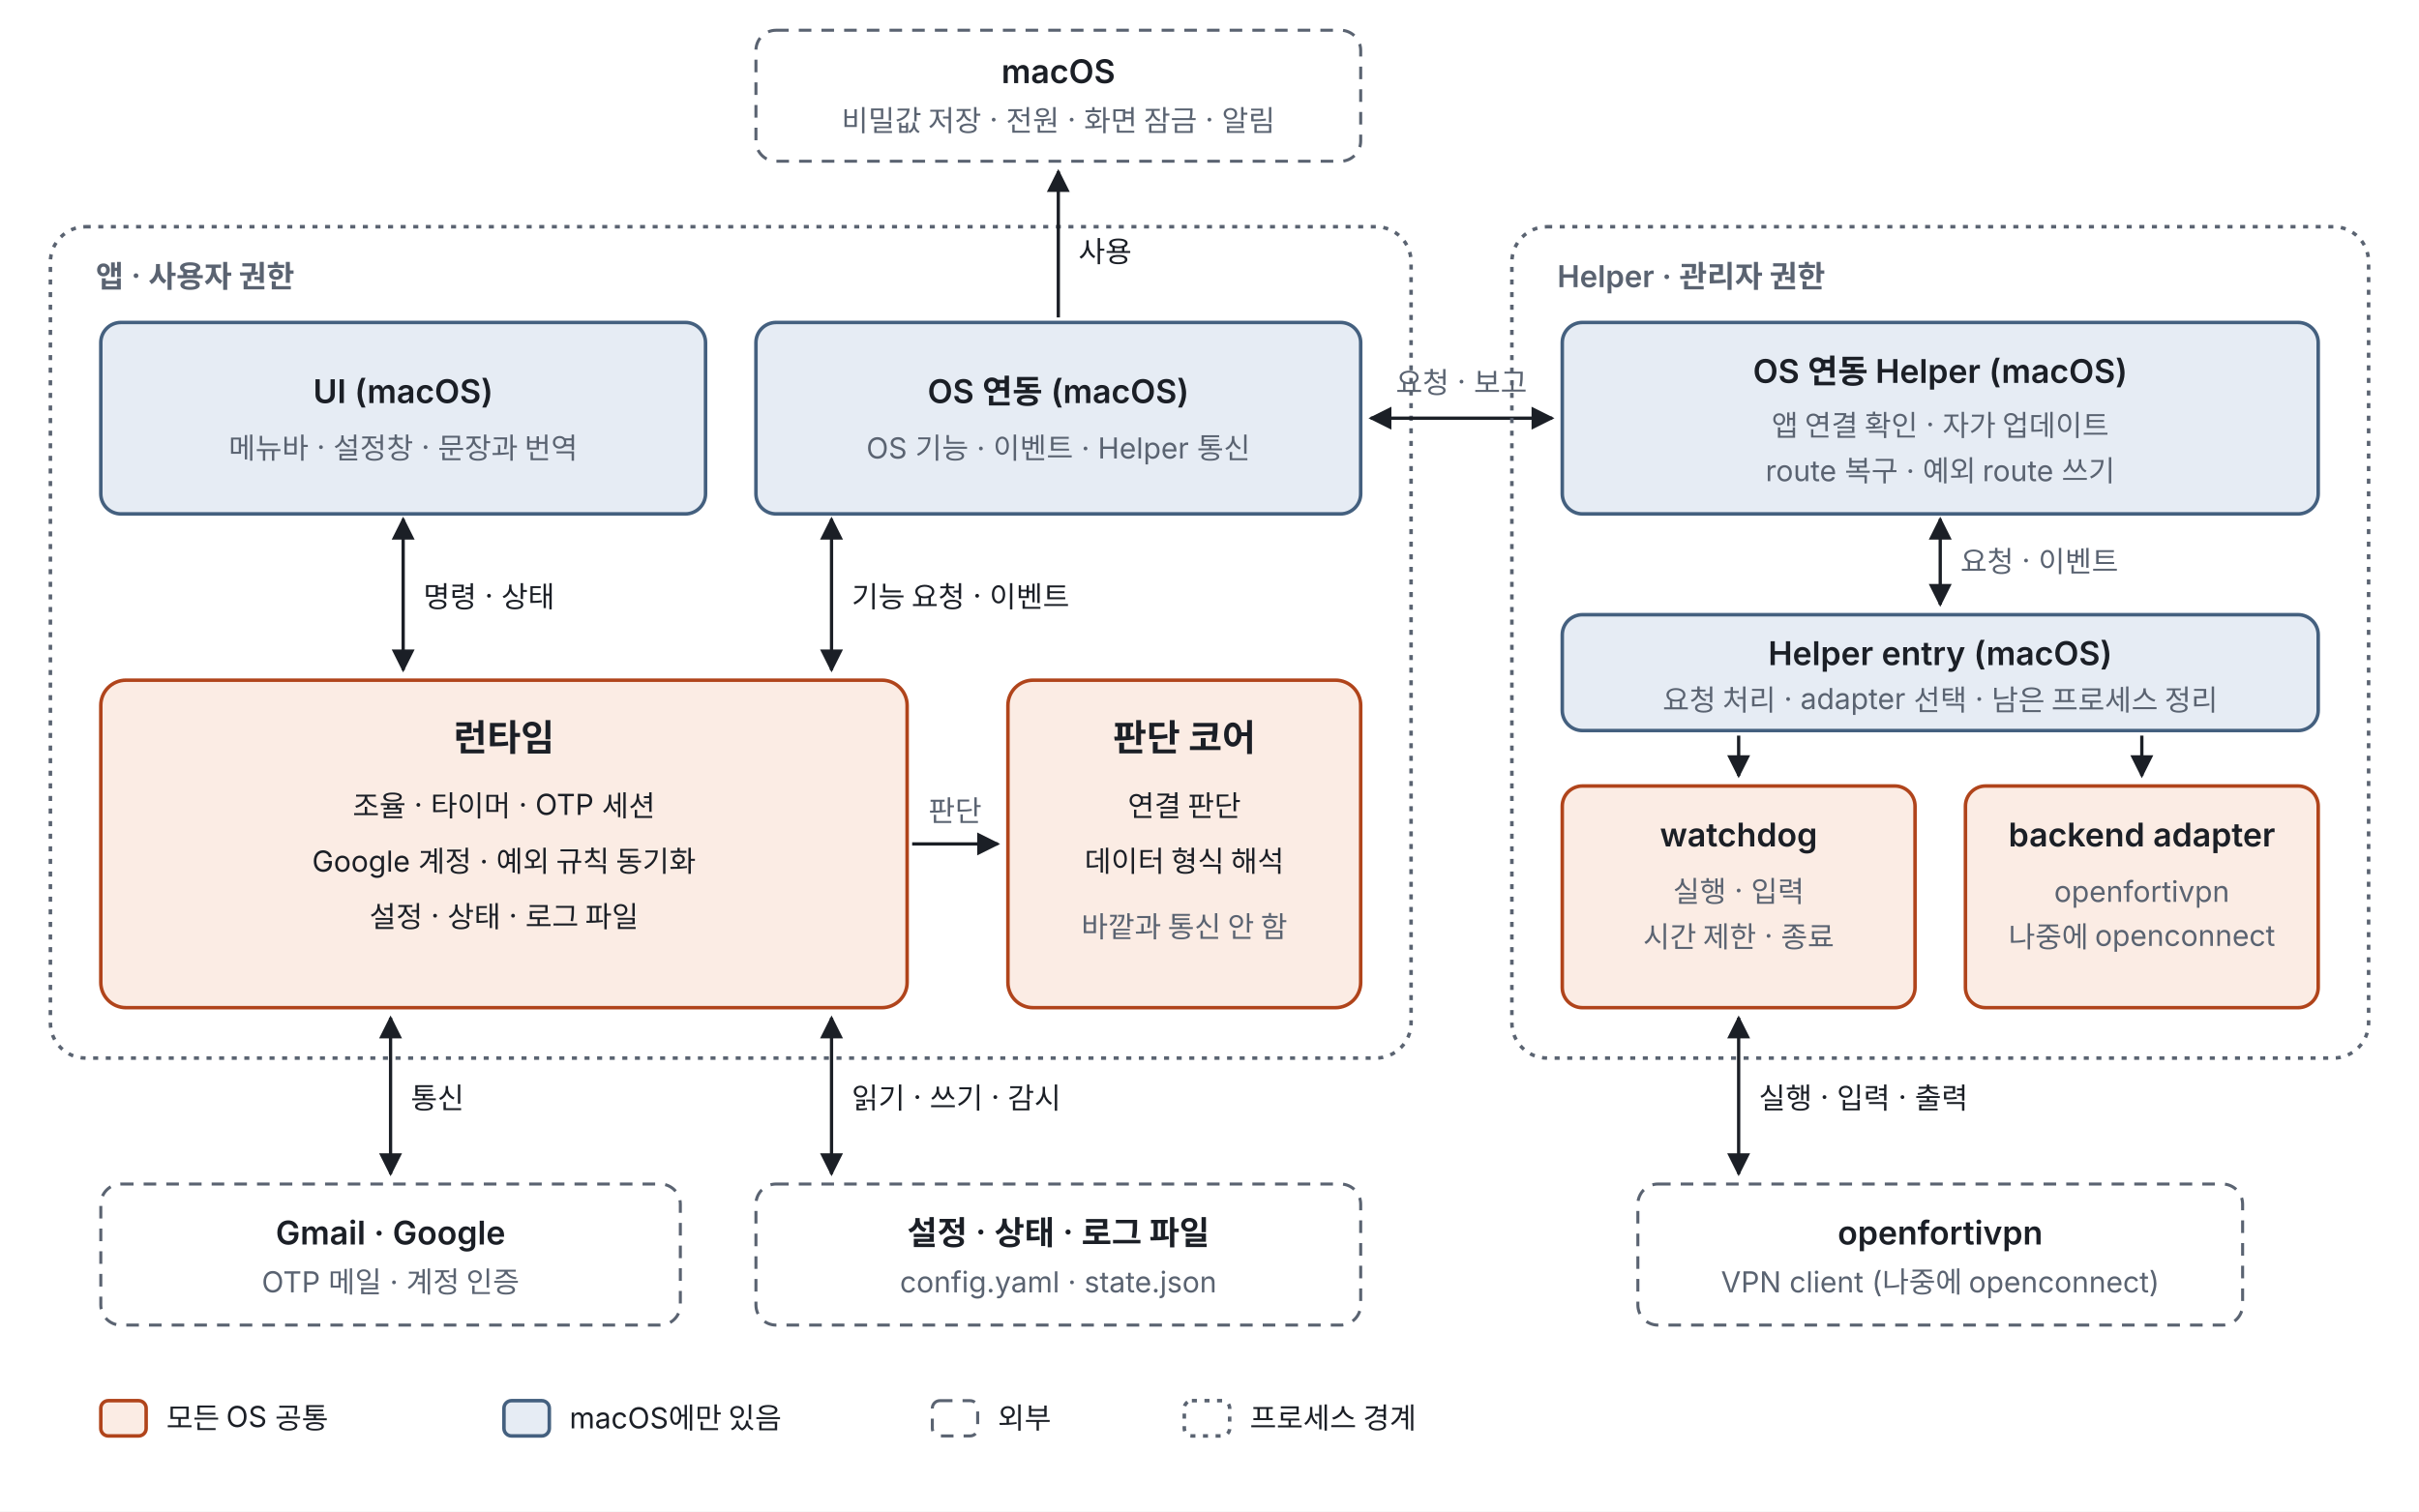
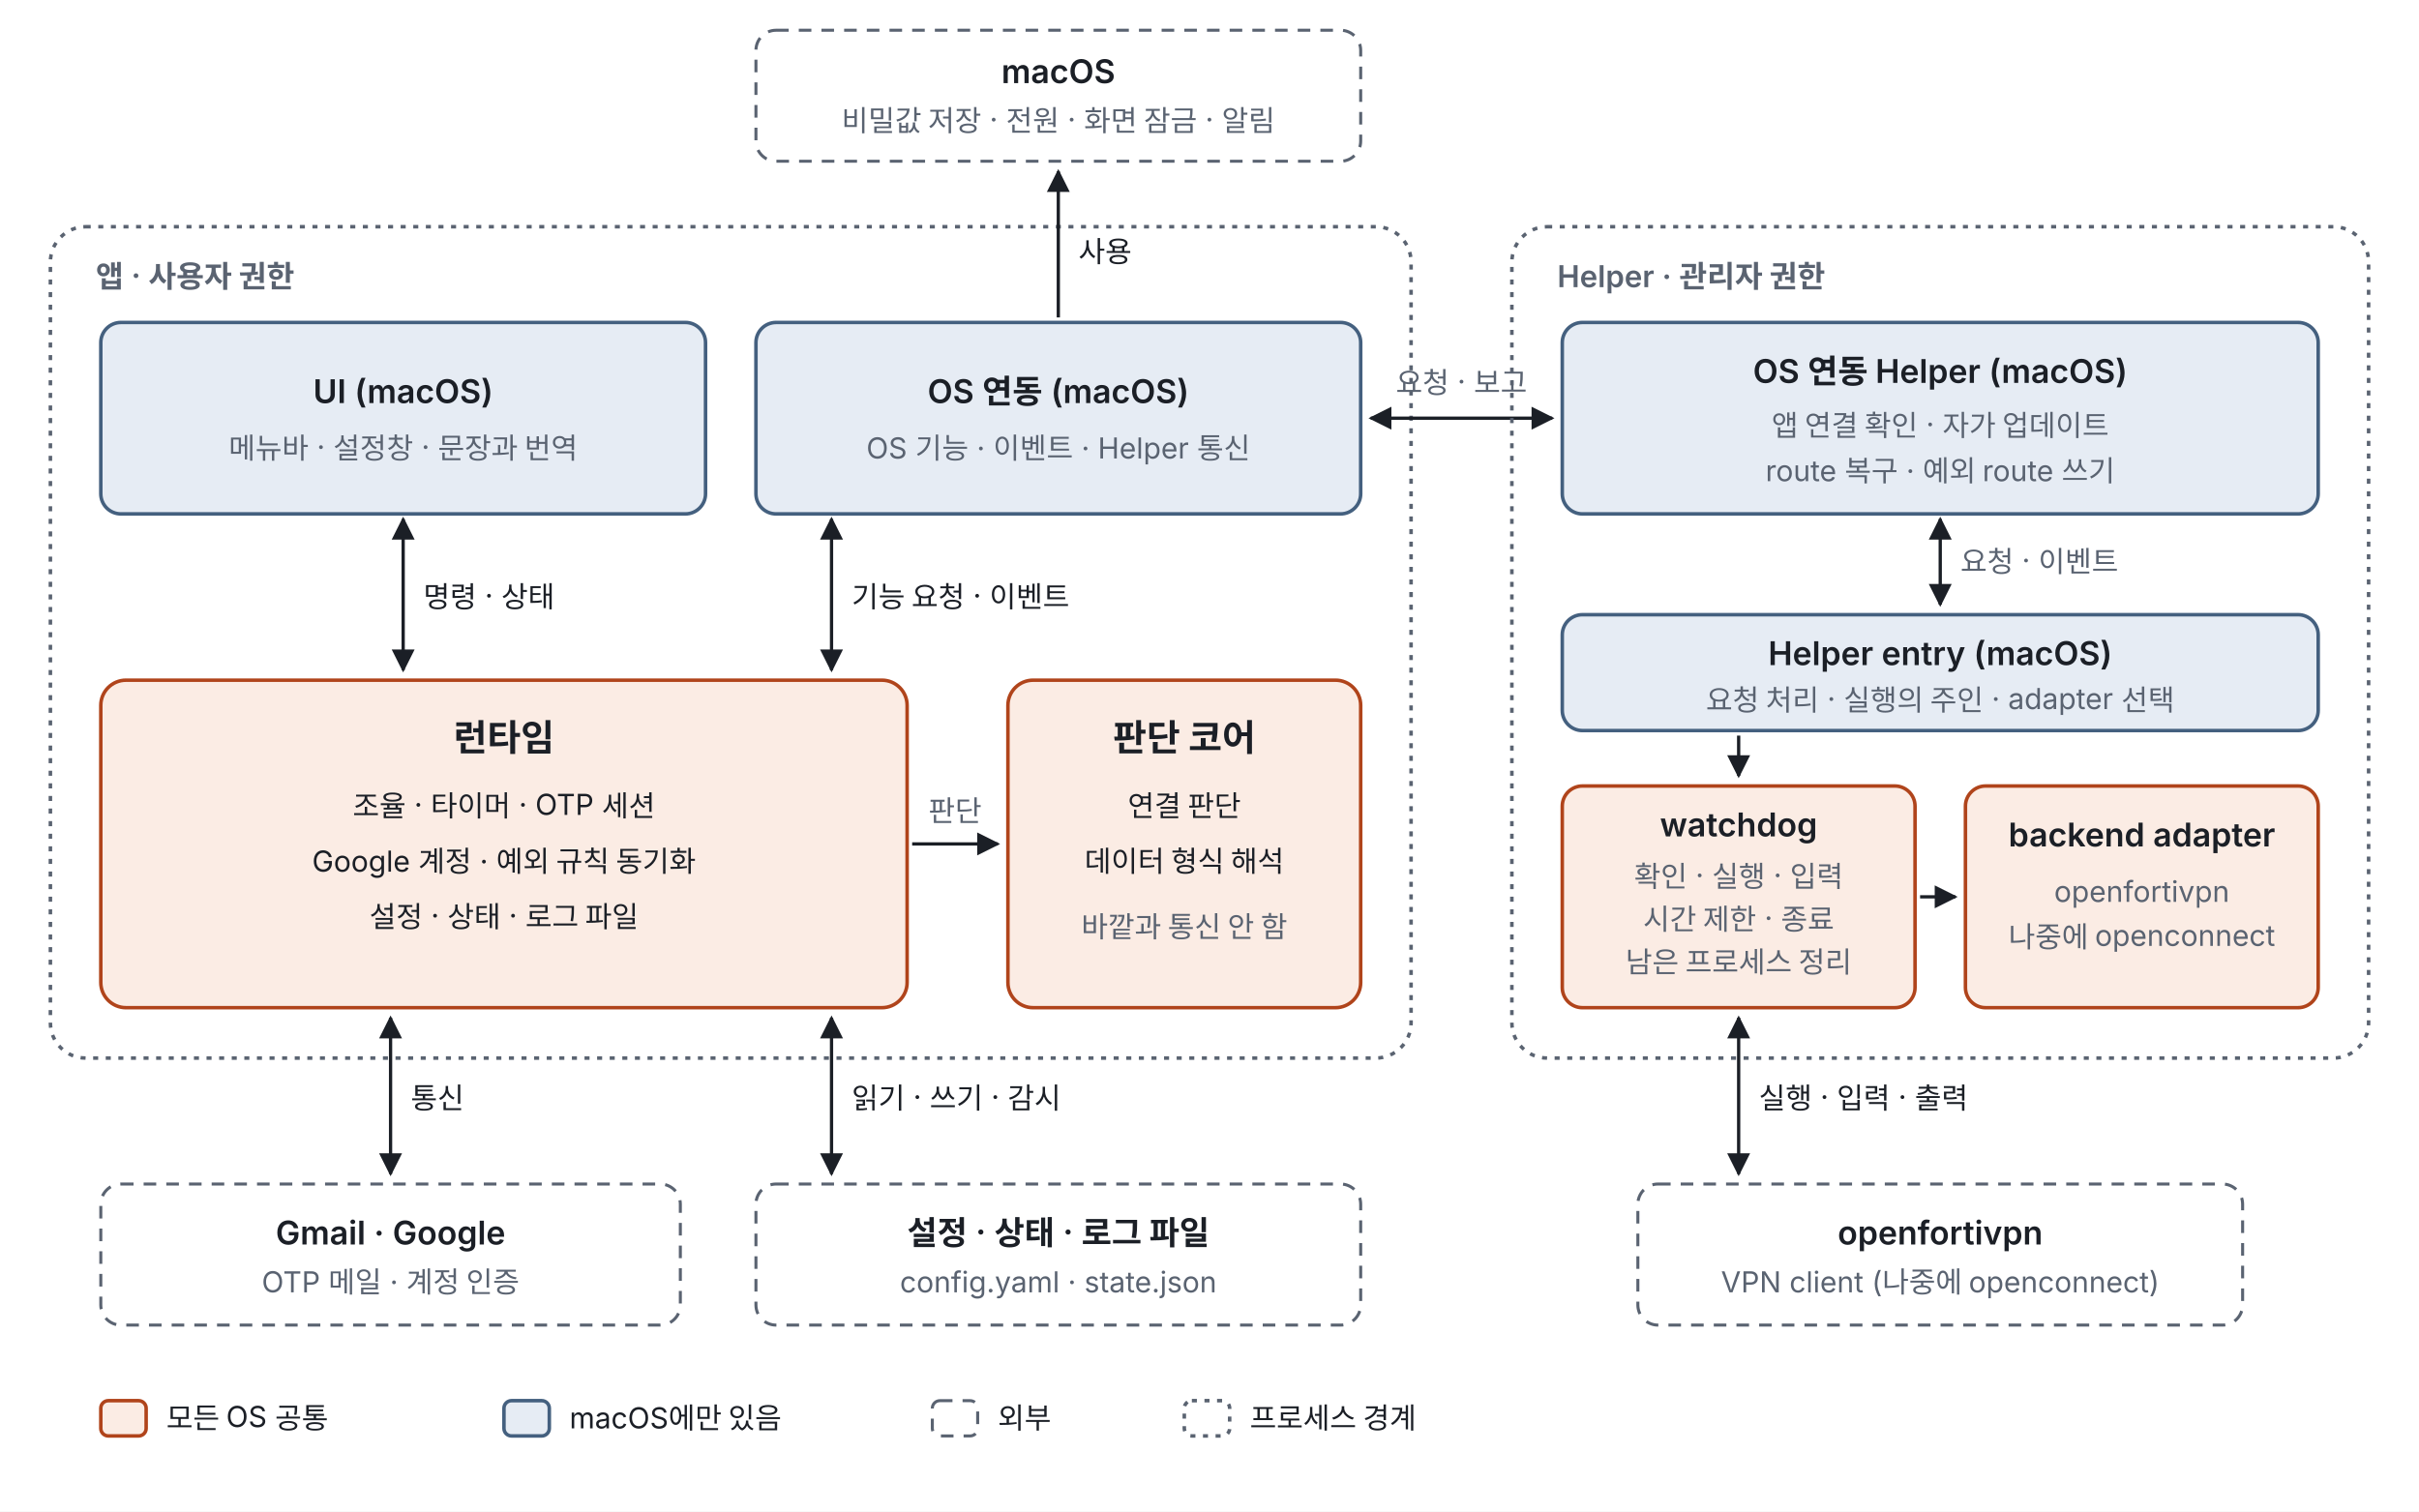
- <svg xmlns="http://www.w3.org/2000/svg" viewBox="0 0 960 600" width="960" height="600" role="img" aria-label="전체 구성: 앱 프로세스에는 UI, OS 연동, 런타임, 판단 코어가 있고, Helper 프로세스에는 OS 연동 Helper, Helper entry, watchdog, backend adapter가 있다. 앱과 Helper는 요청과 보고를 주고받고, 런타임은 Gmail·Google과 파일을, watchdog은 openfortivpn을 다룬다.">
+ <svg xmlns="http://www.w3.org/2000/svg" viewBox="0 0 960 600" width="960" height="600" role="img" aria-label="전체 구성: 앱 프로세스에는 UI, OS 연동, 런타임, 판단 코어가 있고, Helper 프로세스에는 OS 연동 Helper, Helper entry, watchdog, backend adapter가 있다. 앱과 Helper는 요청과 보고를 주고받고, 런타임은 Gmail·Google과 파일을, watchdog은 backend adapter를 써서 openfortivpn을 다룬다.">
  <style>
text { font-family: -apple-system, "Apple SD Gothic Neo", "Malgun Gothic", "Noto Sans KR", sans-serif; }
.bg { fill: #ffffff; }
.b-common { fill: #fbece4; stroke: #b0441b; stroke-width: 1.4; }
.b-mac { fill: #e6ecf4; stroke: #44607f; stroke-width: 1.4; }
.b-ext { fill: #ffffff; stroke: #5a6371; stroke-width: 1.2; stroke-dasharray: 5 4; }
.b-proc { fill: none; stroke: #5a6371; stroke-width: 1.4; stroke-dasharray: 2 3; }
.tb { font-size: 14.5px; font-weight: 700; fill: #1b1f26; }
.tt { font-size: 13px; font-weight: 600; fill: #1b1f26; }
.ts { font-size: 11.5px; fill: #5a6371; }
.tl { font-size: 11.5px; fill: #1b1f26; }
.tc { font-size: 12px; font-weight: 600; fill: #5a6371; }
.ar { stroke: #1b1f26; stroke-width: 1.3; fill: none; }
.ah { fill: #1b1f26; }
@media (prefers-color-scheme: dark) {
  .bg { fill: #191c21; }
  .b-common { fill: #33211a; stroke: #e6844f; }
  .b-mac { fill: #1d2532; stroke: #94acce; }
  .b-ext { fill: #191c21; stroke: #9ba4b1; }
  .b-proc { stroke: #9ba4b1; }
  .tb, .tt, .tl { fill: #e7e9ed; }
  .ts, .tc { fill: #9ba4b1; }
  .ar { stroke: #e7e9ed; }
  .ah { fill: #e7e9ed; }
}
</style>
  <rect class="bg" x="0" y="0" width="960" height="600" />
  <defs>
    <marker id="sm" viewBox="0 0 10 10" refX="9" refY="5" markerWidth="7" markerHeight="7" orient="auto-start-reverse">
      <path class="ah" d="M0,0 L10,5 L0,10 z" />
    </marker>
  </defs>
  <rect class="b-ext" x="300" y="12" width="240" height="52" rx="8" />
  <text class="tt" x="420" y="33" text-anchor="middle">macOS</text>
  <text class="ts" x="420" y="52" text-anchor="middle">비밀값 저장 · 전원 · 화면 잠금 · 알림</text>
  <rect class="b-proc" x="20" y="90" width="540" height="330" rx="14" />
  <text class="tc" x="38" y="114">앱 · 사용자 권한</text>
  <rect class="b-mac" x="40" y="128" width="240" height="76" rx="8" />
  <text class="tt" x="160" y="160" text-anchor="middle">UI (macOS)</text>
  <text class="ts" x="160" y="182" text-anchor="middle">메뉴바 · 설정창 · 문장과 번역</text>
  <rect class="b-mac" x="300" y="128" width="240" height="76" rx="8" />
  <text class="tt" x="420" y="160" text-anchor="middle">OS 연동 (macOS)</text>
  <text class="ts" x="420" y="182" text-anchor="middle">OS 기능 · 이벤트 · Helper 통신</text>
  <rect class="b-common" x="40" y="270" width="320" height="130" rx="10" />
  <text class="tb" x="200" y="298" text-anchor="middle">런타임</text>
  <text class="tl" x="200" y="324" text-anchor="middle">조율 · 타이머 · OTP 세션</text>
  <text class="tl" x="200" y="346" text-anchor="middle">Google 계정 · 예외 규칙 동기화</text>
  <text class="tl" x="200" y="368" text-anchor="middle">설정 · 상태 · 로그 파일</text>
  <rect class="b-common" x="400" y="270" width="140" height="130" rx="10" />
  <text class="tb" x="470" y="298" text-anchor="middle">판단 코어</text>
  <text class="tl" x="470" y="324" text-anchor="middle">연결 판단</text>
  <text class="tl" x="470" y="346" text-anchor="middle">데이터 형식 해석</text>
  <text class="ts" x="470" y="372" text-anchor="middle">바깥과 통신 안 함</text>
  <line class="ar" x1="362" y1="335" x2="396" y2="335" marker-end="url(#sm)" />
  <text class="ts" x="379" y="326" text-anchor="middle">판단</text>
  <line class="ar" x1="160" y1="206" x2="160" y2="266" marker-start="url(#sm)" marker-end="url(#sm)" />
  <text class="tl" x="168" y="241">명령 · 상태</text>
  <line class="ar" x1="330" y1="206" x2="330" y2="266" marker-start="url(#sm)" marker-end="url(#sm)" />
  <text class="tl" x="338" y="241">기능 요청 · 이벤트</text>
  <line class="ar" x1="420" y1="126" x2="420" y2="68" marker-end="url(#sm)" />
  <text class="tl" x="428" y="104">사용</text>
  <line class="ar" x1="544" y1="166" x2="616" y2="166" marker-start="url(#sm)" marker-end="url(#sm)" />
  <text class="ts" x="580" y="156" text-anchor="middle">요청 · 보고</text>
  <rect class="b-proc" x="600" y="90" width="340" height="330" rx="14" />
  <text class="tc" x="618" y="114">Helper · 관리자 권한</text>
  <rect class="b-mac" x="620" y="128" width="300" height="76" rx="8" />
  <text class="tt" x="770" y="152" text-anchor="middle">OS 연동 Helper (macOS)</text>
  <text class="ts" x="770" y="173" text-anchor="middle">앱 연결 확인 · 자가 업데이트</text>
  <text class="ts" x="770" y="191" text-anchor="middle">route 복구 · 예외 route 쓰기</text>
  <rect class="b-mac" x="620" y="244" width="300" height="46" rx="8" />
  <text class="tt" x="770" y="264" text-anchor="middle">Helper entry (macOS)</text>
-   <text class="ts" x="770" y="282" text-anchor="middle">요청 처리 · adapter 선택 · 남은 프로세스 정리</text>
+   <text class="ts" x="770" y="282" text-anchor="middle">요청 처리 · 실행의 주인 · adapter 선택</text>
  <rect class="b-common" x="620" y="312" width="140" height="88" rx="8" />
-   <text class="tt" x="690" y="336" text-anchor="middle">watchdog</text>
-   <text class="ts" x="690" y="358" text-anchor="middle">실행 · 입력</text>
-   <text class="ts" x="690" y="376" text-anchor="middle">시간 제한 · 종료</text>
+   <text class="tt" x="690" y="332" text-anchor="middle">watchdog</text>
+   <text class="ts" x="690" y="352" text-anchor="middle">확인 · 실행 · 입력</text>
+   <text class="ts" x="690" y="369" text-anchor="middle">시간 제한 · 종료</text>
+   <text class="ts" x="690" y="386" text-anchor="middle">남은 프로세스 정리</text>
  <rect class="b-common" x="780" y="312" width="140" height="88" rx="8" />
  <text class="tt" x="850" y="336" text-anchor="middle">backend adapter</text>
  <text class="ts" x="850" y="358" text-anchor="middle">openfortivpn</text>
  <text class="ts" x="850" y="376" text-anchor="middle">나중에 openconnect</text>
  <line class="ar" x1="770" y1="206" x2="770" y2="240" marker-start="url(#sm)" marker-end="url(#sm)" />
  <text class="ts" x="778" y="227">요청 · 이벤트</text>
  <line class="ar" x1="690" y1="292" x2="690" y2="308" marker-end="url(#sm)" />
-   <line class="ar" x1="850" y1="292" x2="850" y2="308" marker-end="url(#sm)" />
+   <line class="ar" x1="762" y1="356" x2="776" y2="356" marker-end="url(#sm)" />
  <rect class="b-ext" x="40" y="470" width="230" height="56" rx="8" />
  <text class="tt" x="155" y="494" text-anchor="middle">Gmail · Google</text>
  <text class="ts" x="155" y="513" text-anchor="middle">OTP 메일 · 계정 인증</text>
  <line class="ar" x1="155" y1="404" x2="155" y2="466" marker-start="url(#sm)" marker-end="url(#sm)" />
  <text class="tl" x="163" y="440">통신</text>
  <rect class="b-ext" x="300" y="470" width="240" height="56" rx="8" />
  <text class="tt" x="420" y="494" text-anchor="middle">설정 · 상태 · 로그 파일</text>
  <text class="ts" x="420" y="513" text-anchor="middle">config.yaml · state.json</text>
  <line class="ar" x1="330" y1="404" x2="330" y2="466" marker-start="url(#sm)" marker-end="url(#sm)" />
  <text class="tl" x="338" y="440">읽기 · 쓰기 · 감시</text>
  <rect class="b-ext" x="650" y="470" width="240" height="56" rx="8" />
  <text class="tt" x="770" y="494" text-anchor="middle">openfortivpn</text>
  <text class="ts" x="770" y="513" text-anchor="middle">VPN client (나중에 openconnect)</text>
  <line class="ar" x1="690" y1="404" x2="690" y2="466" marker-start="url(#sm)" marker-end="url(#sm)" />
  <text class="tl" x="698" y="440">실행 · 입력 · 출력</text>
  <rect class="b-common" x="40" y="556" width="18" height="14" rx="3" />
  <text class="tl" x="66" y="567">모든 OS 공통</text>
  <rect class="b-mac" x="200" y="556" width="18" height="14" rx="3" />
  <text class="tl" x="226" y="567">macOS에만 있음</text>
  <rect class="b-ext" x="370" y="556" width="18" height="14" rx="3" />
  <text class="tl" x="396" y="567">외부</text>
  <rect class="b-proc" x="470" y="556" width="18" height="14" rx="3" />
  <text class="tl" x="496" y="567">프로세스 경계</text>
</svg>
